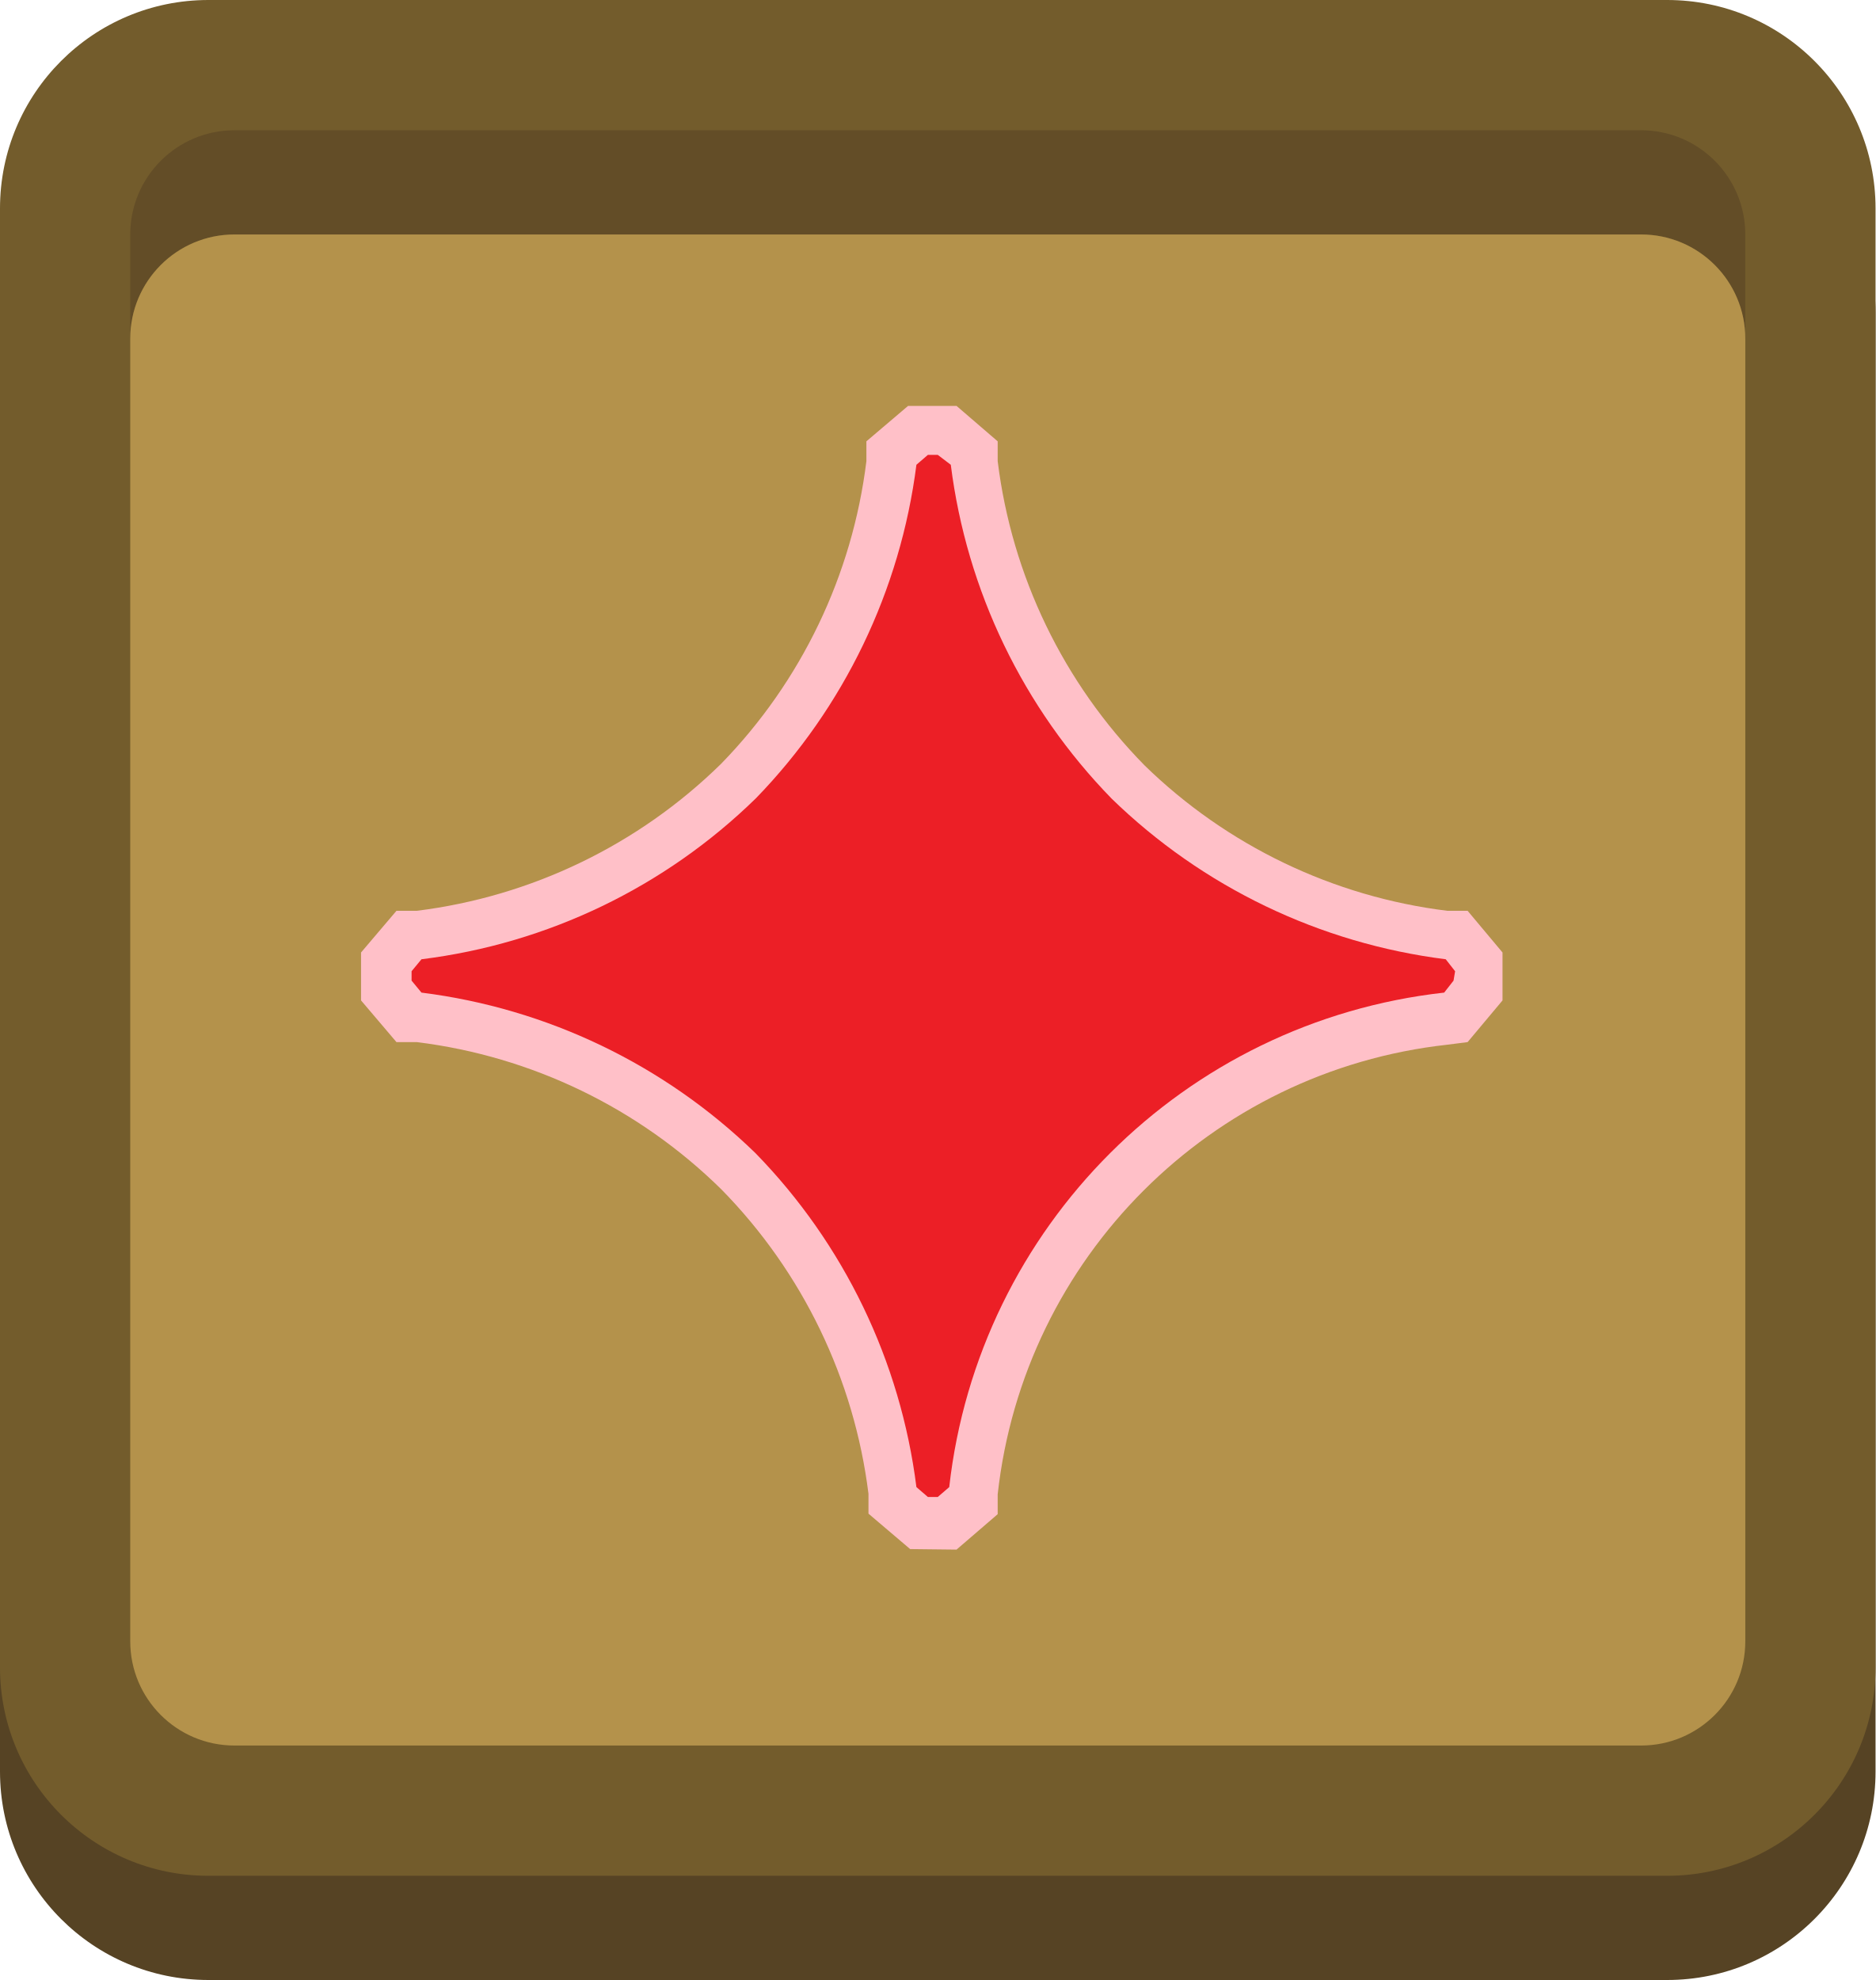
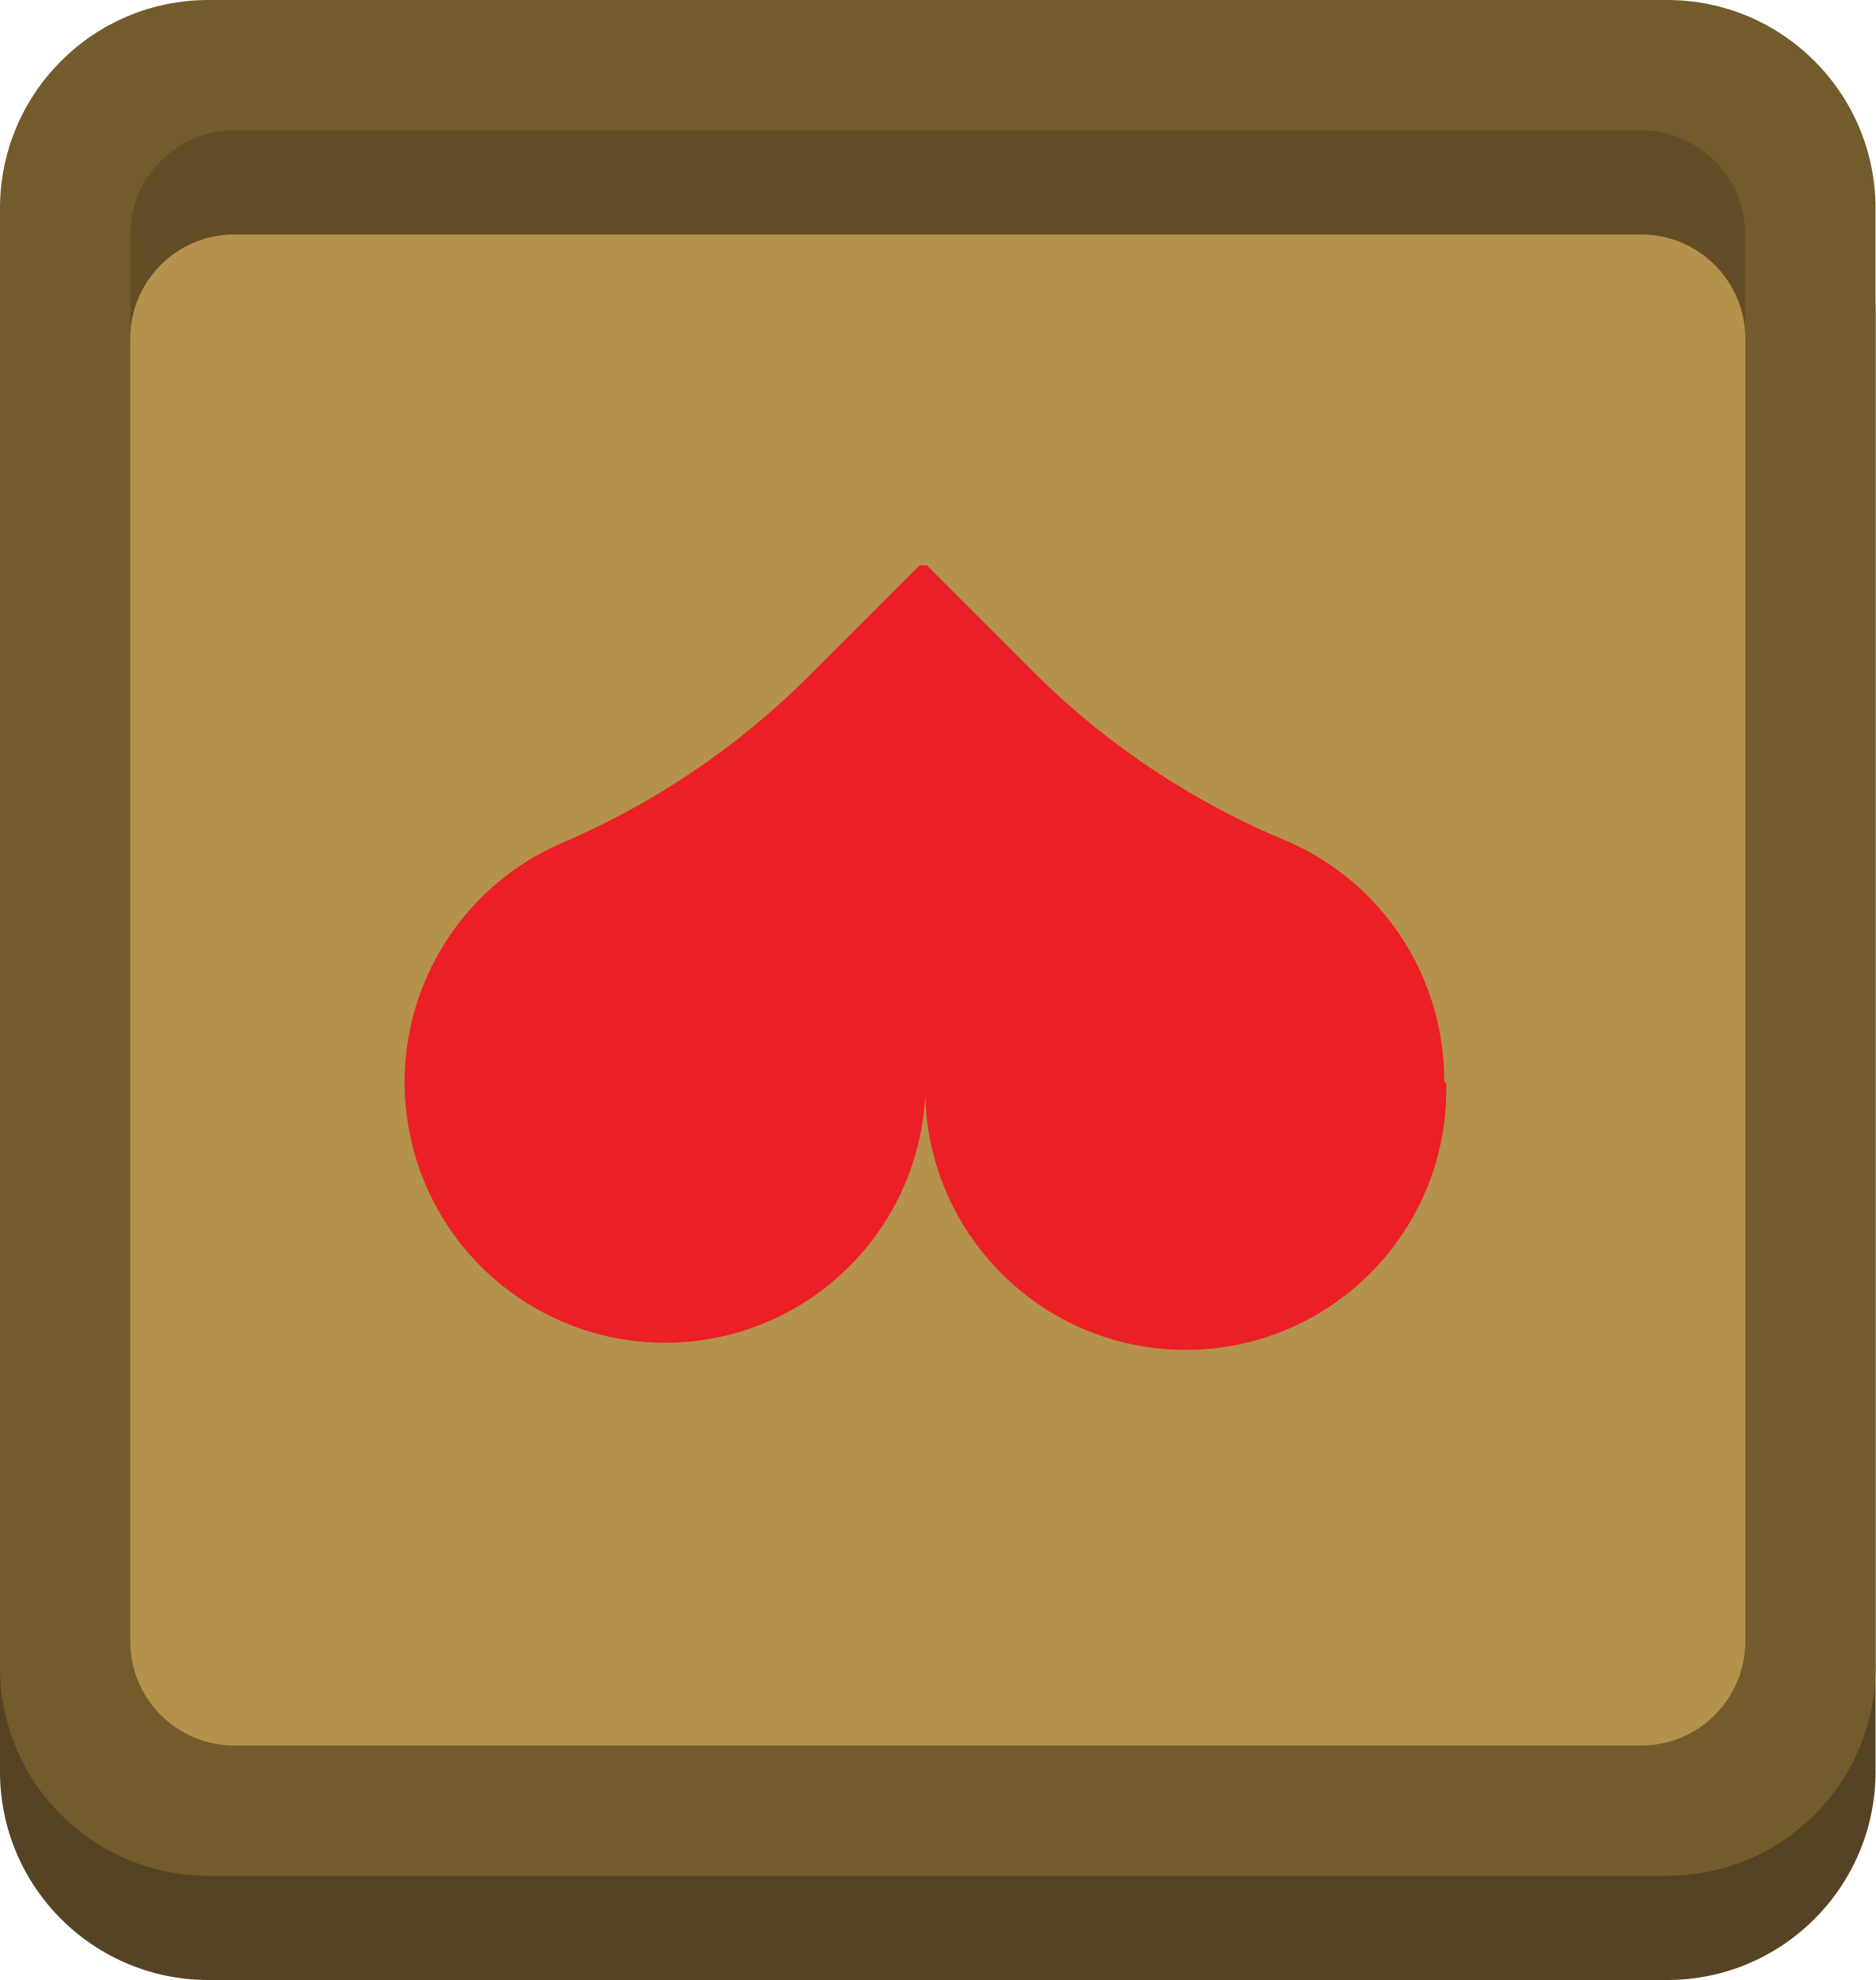
<svg xmlns="http://www.w3.org/2000/svg" viewBox="0 0 36 38">
  <rect fill="#564324" height="36" rx="4" width="36" y="2" />
  <rect fill="#735c2c" height="36" rx="4" width="36" />
  <path d="m33.5 4.5v2a2 2 0 0 0 -2-2h-27a2 2 0 0 0 -2 2v-2a2 2 0 0 1 2-2h27a2 2 0 0 1 2 2z" fill="#634d27" />
  <rect fill="#b4924b" height="29" rx="2" width="31" x="2.5" y="4.5" />
-   <path d="m17.47 29.73-.8-.68v-.38a10.12 10.12 0 0 0 -2.82-5.84 10.09 10.09 0 0 0 -5.85-2.83h-.39l-.68-.8v-.92l.68-.8h.39a10.12 10.12 0 0 0 5.84-2.82 10.09 10.09 0 0 0 2.79-5.81v-.38l.8-.68h.93l.79.68v.38a10.09 10.09 0 0 0 2.82 5.84 10.09 10.09 0 0 0 5.81 2.79h.39l.67.8v.92l-.67.8-.39.05a9.76 9.76 0 0 0 -8.63 8.63v.38l-.79.68z" fill="#ffc0c8" />
-   <path d="m27.93 18.64-.18-.23a11.2 11.2 0 0 1 -6.41-3.08 11.18 11.18 0 0 1 -3.09-6.41l-.25-.19h-.19l-.22.19a11.23 11.23 0 0 1 -3.08 6.4 11.14 11.14 0 0 1 -6.42 3.09l-.19.23v.18l.19.23a11.2 11.2 0 0 1 6.41 3.08 11.18 11.18 0 0 1 3.09 6.41l.22.19h.19l.22-.19a10.76 10.76 0 0 1 9.5-9.49l.18-.23z" fill="#ec1f26" />
+   <path d="m27.72 20.75a5 5 0 0 0 -3-4.6 15.11 15.11 0 0 1 -4.78-3.15l-2.15-2.15h-.14l-2.15 2.15a15.11 15.11 0 0 1 -4.74 3.19 5 5 0 1 0 7 4.83 5 5 0 0 0 10-.23z" fill="#ec1f26" />
</svg>
